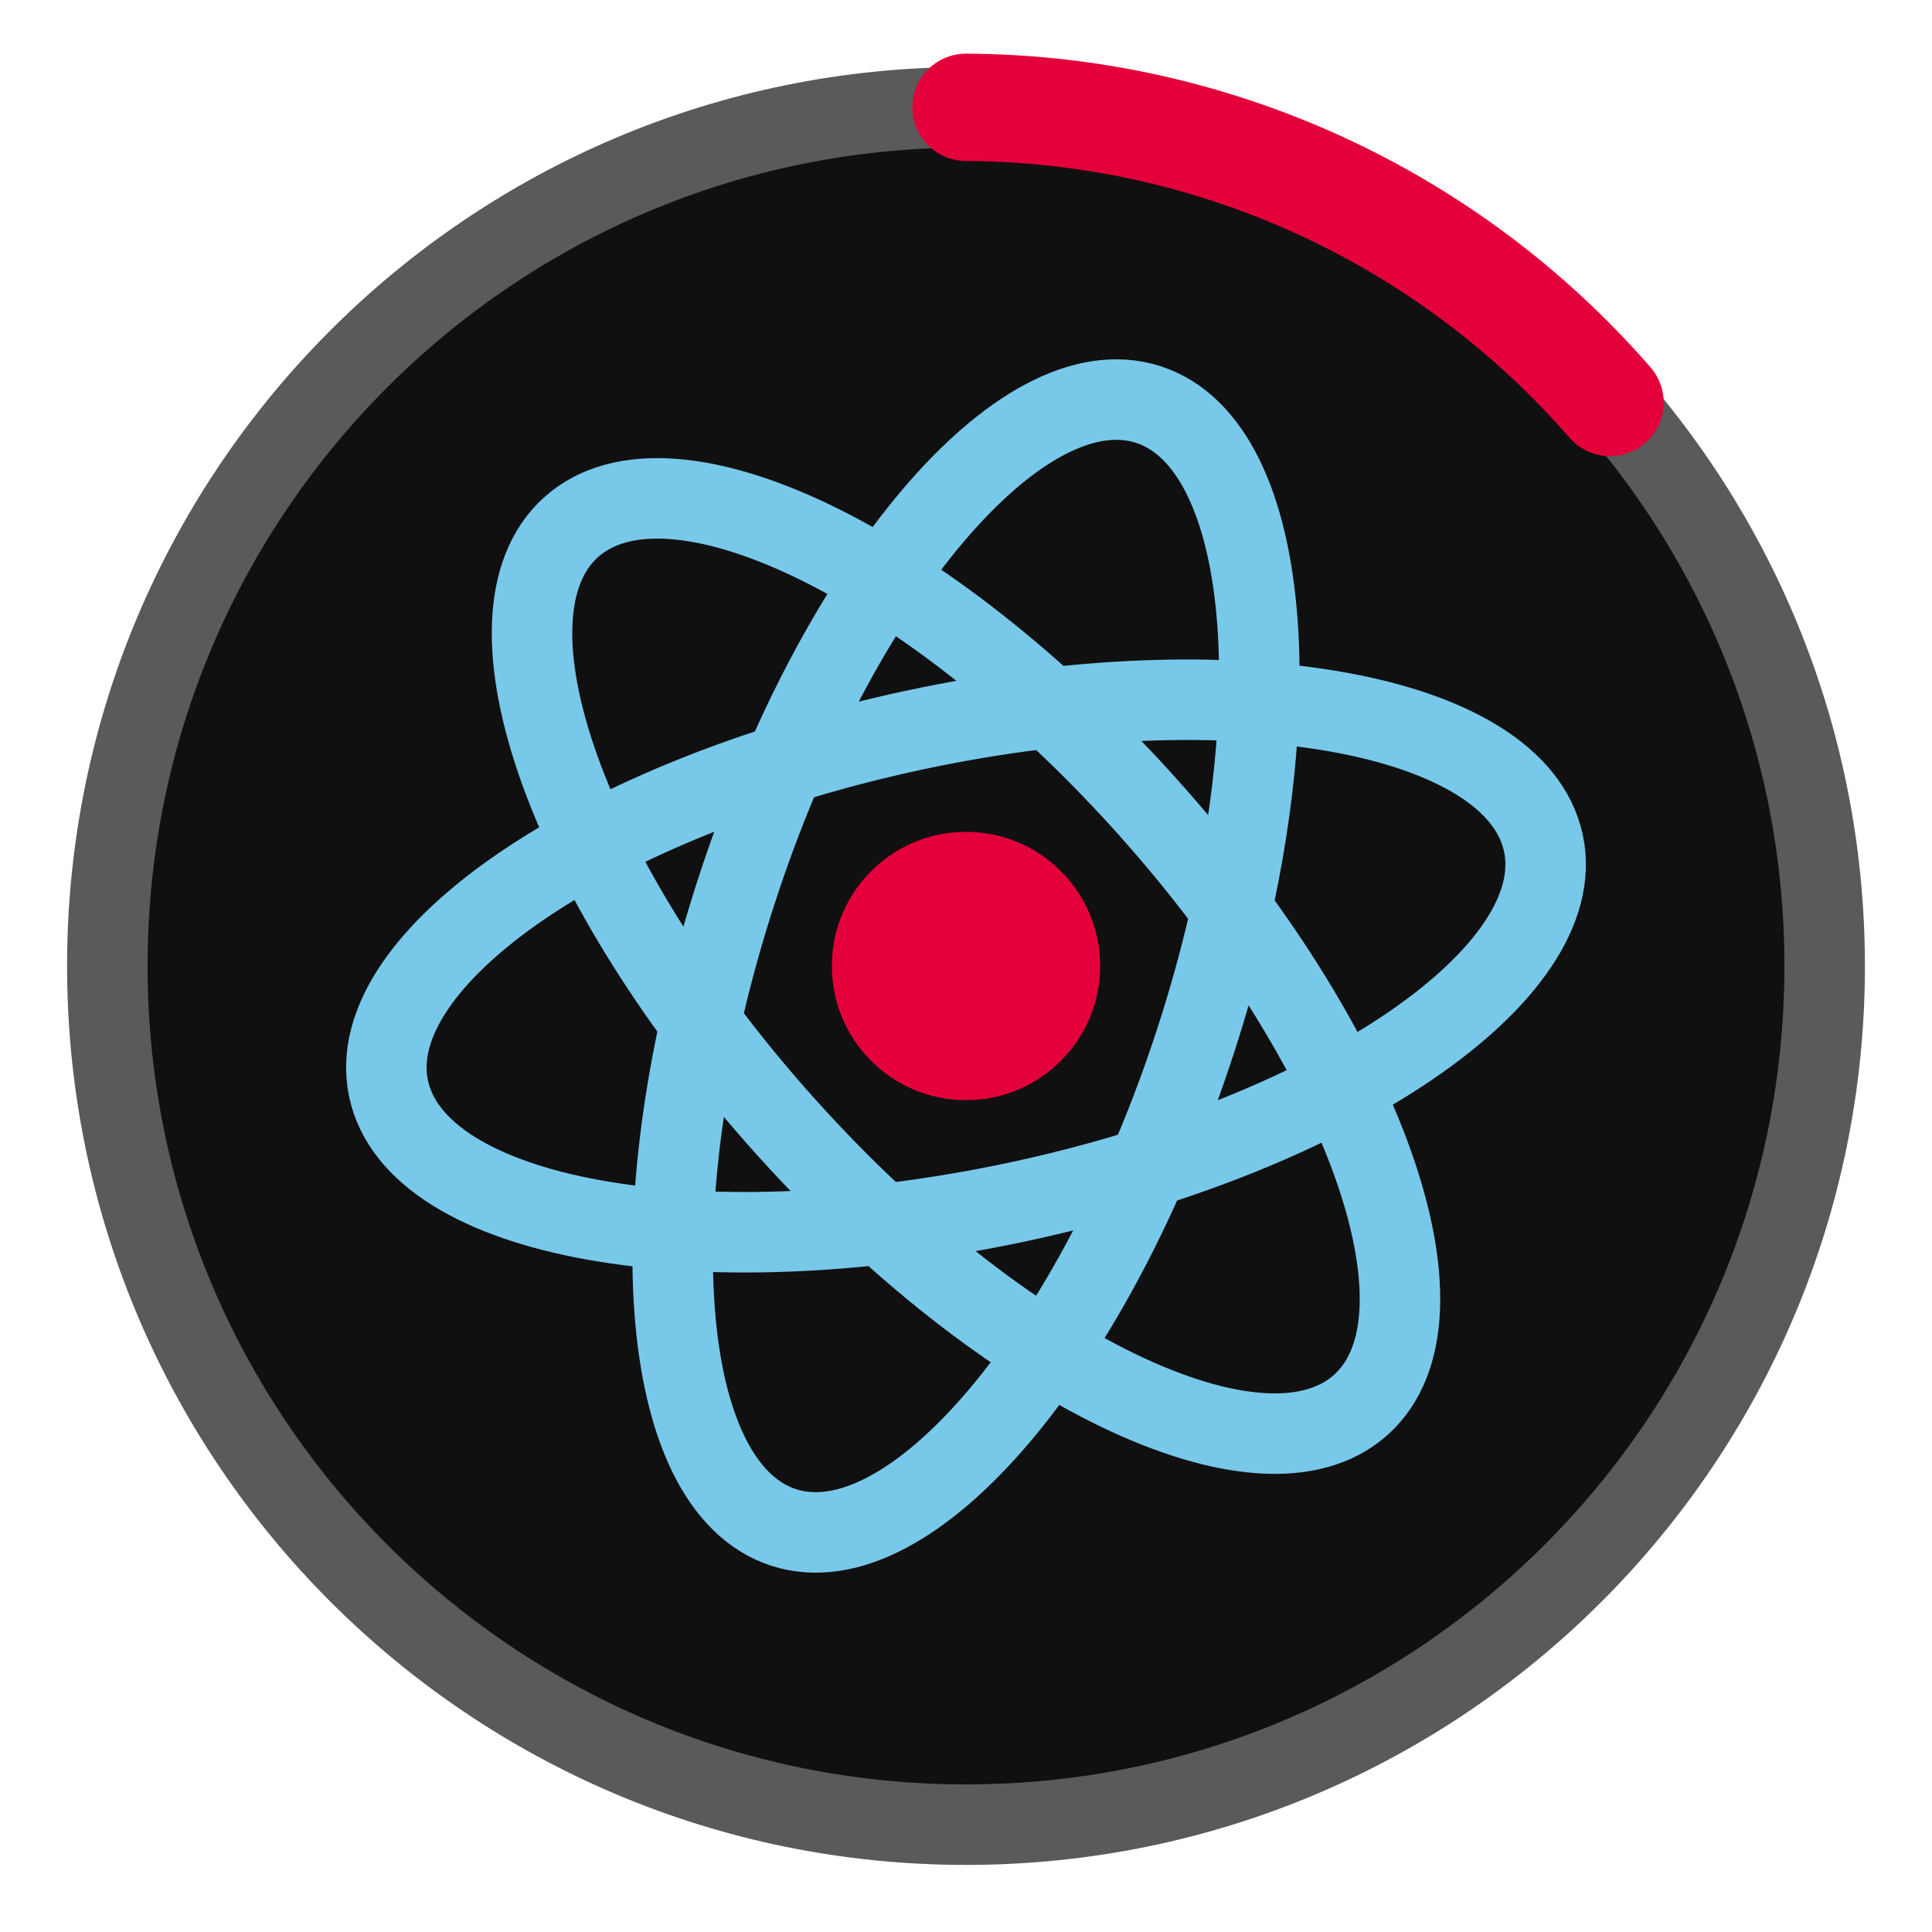
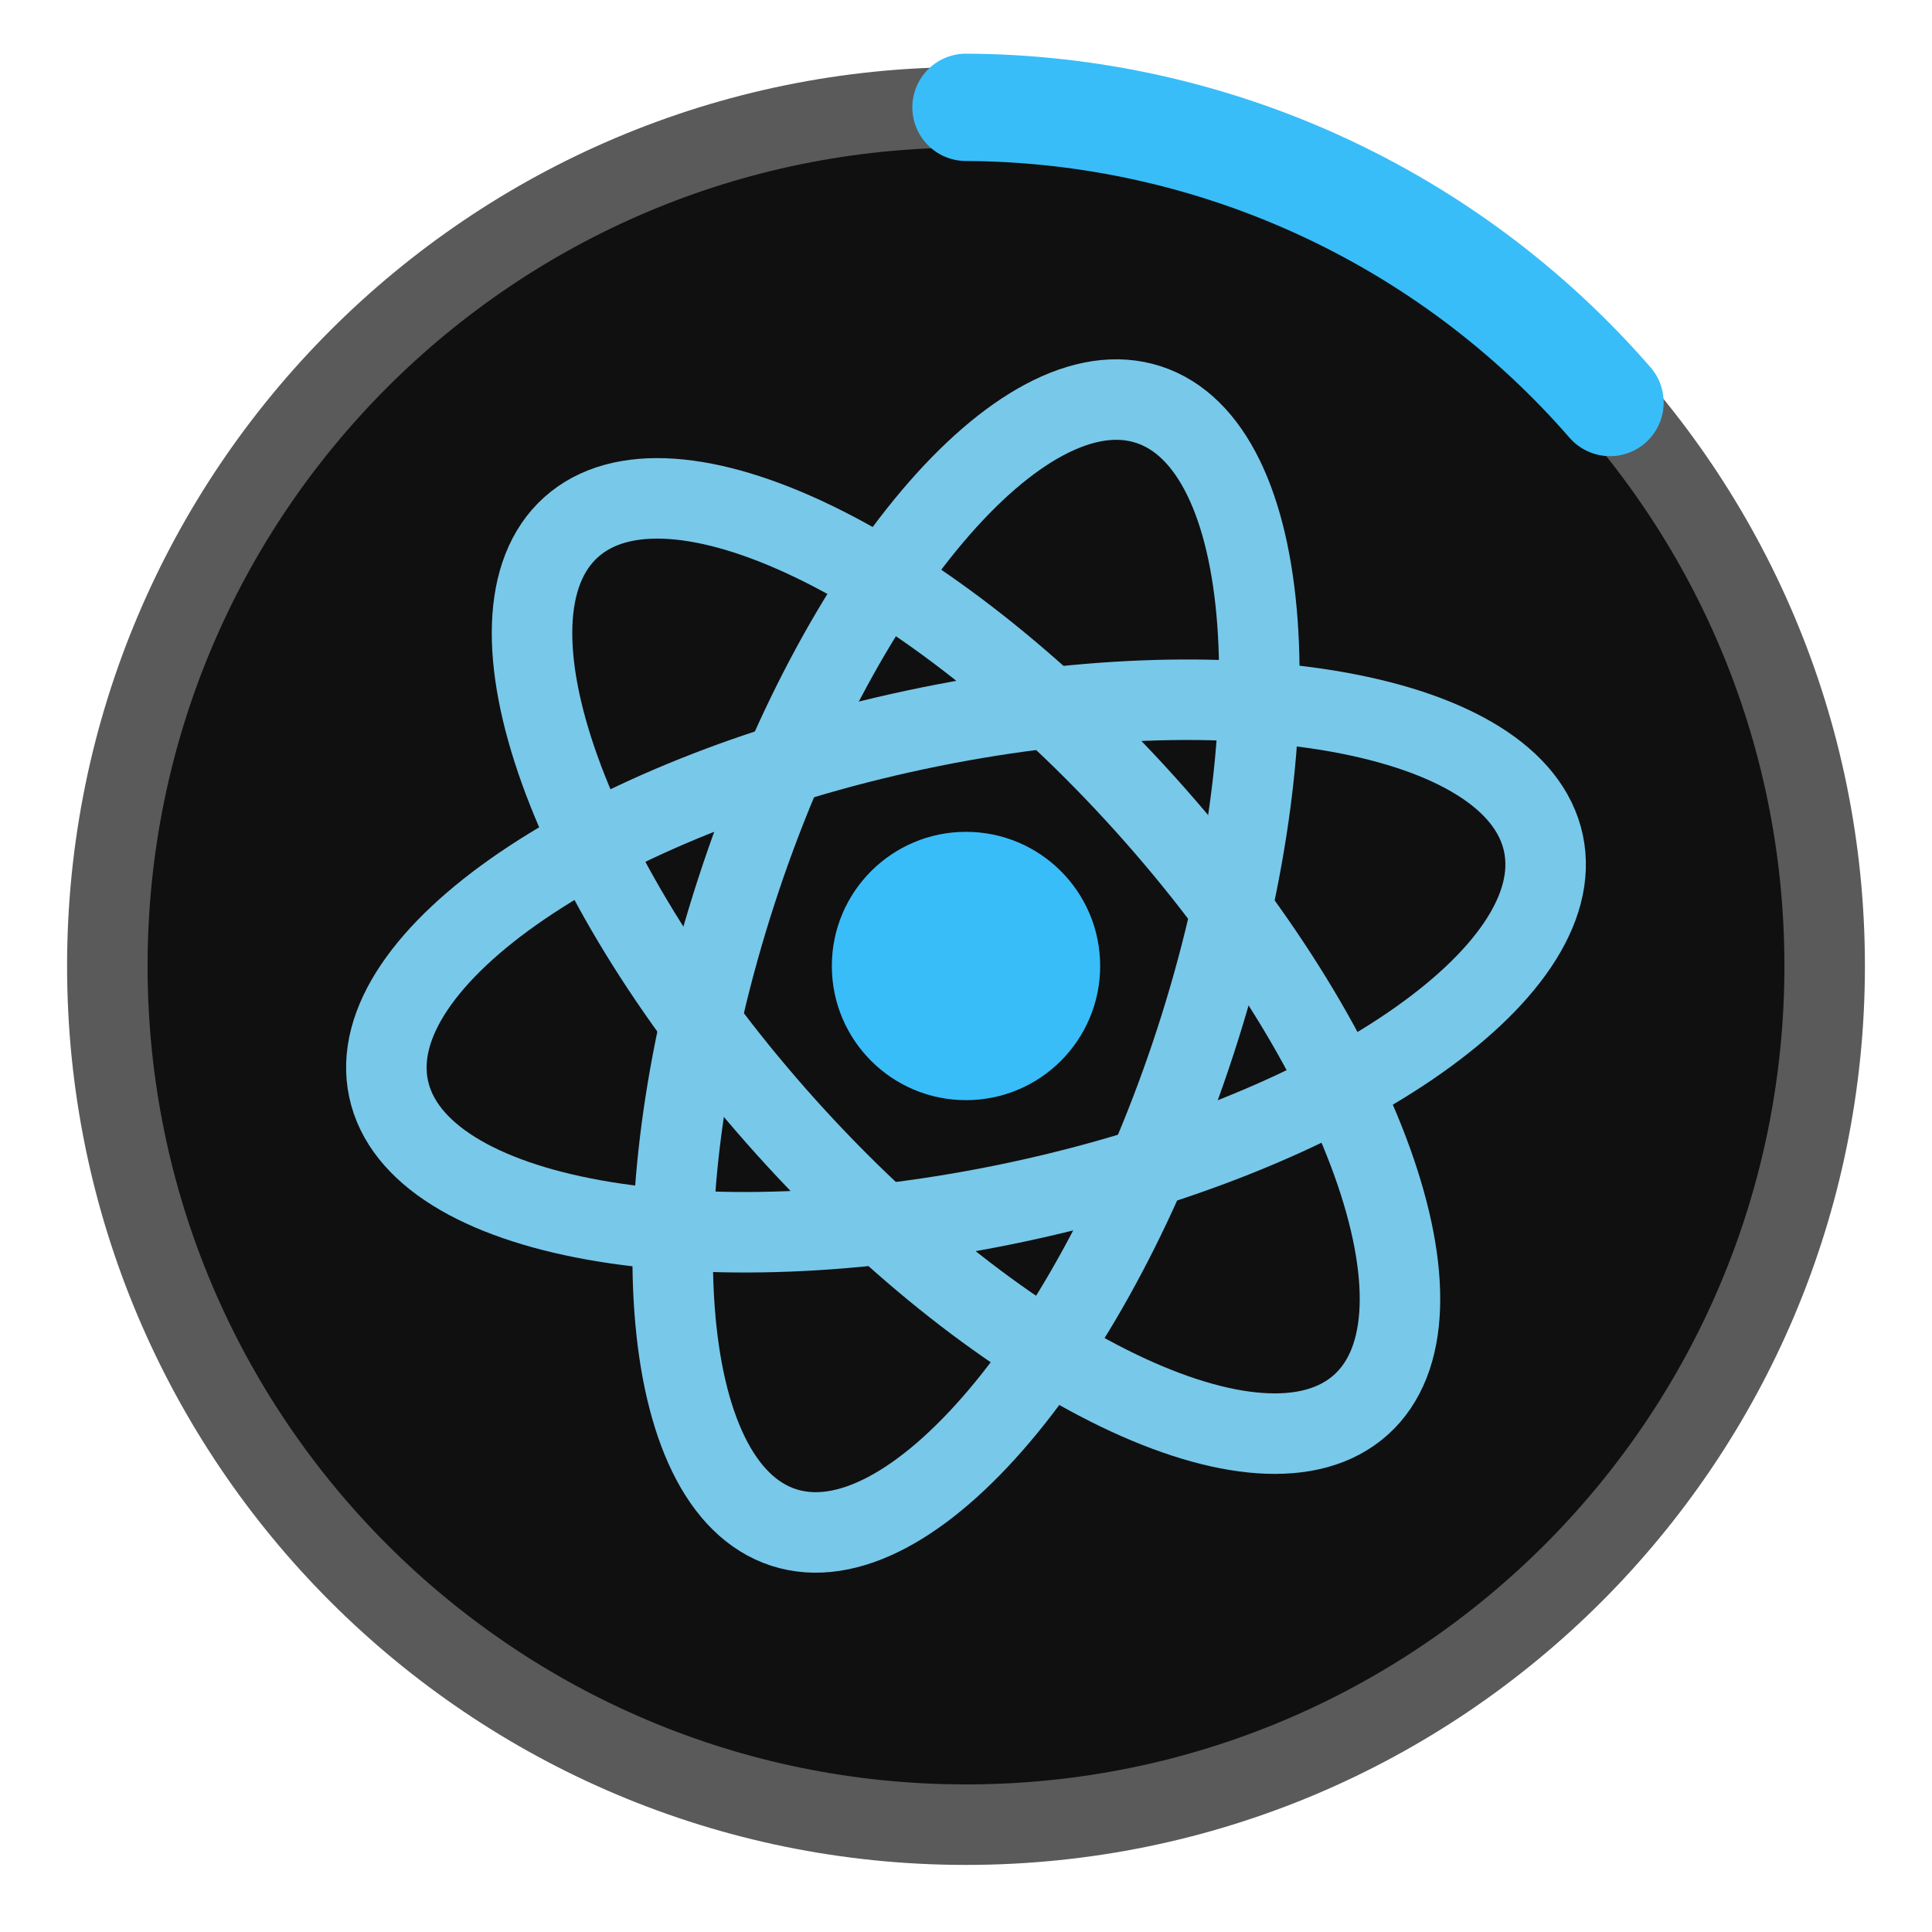
<svg xmlns="http://www.w3.org/2000/svg" viewBox="14 14 72 72">
  <circle cx="50" cy="50" r="32" fill="#101010" stroke="#5a5a5a" stroke-width="3" />
-   <path d="M50 18a32 32 0 0 1 24 11" fill="none" stroke="#e4003b" stroke-width="4" stroke-linecap="round" />
+   <path d="M50 18a32 32 0 0 1 24 11" fill="none" stroke="#38bdf8" stroke-width="4" stroke-linecap="round" />
  <g fill="none" stroke="#78c8ea" stroke-width="3" transform="rotate(-12 50 50)">
    <ellipse cx="50" cy="50" rx="22" ry="9" />
    <ellipse cx="50" cy="50" rx="22" ry="9" transform="rotate(60 50 50)" />
    <ellipse cx="50" cy="50" rx="22" ry="9" transform="rotate(120 50 50)" />
  </g>
-   <circle cx="50" cy="50" r="5" fill="#e4003b" />
+   <circle cx="50" cy="50" r="5" fill="#38bdf8" />
</svg>
